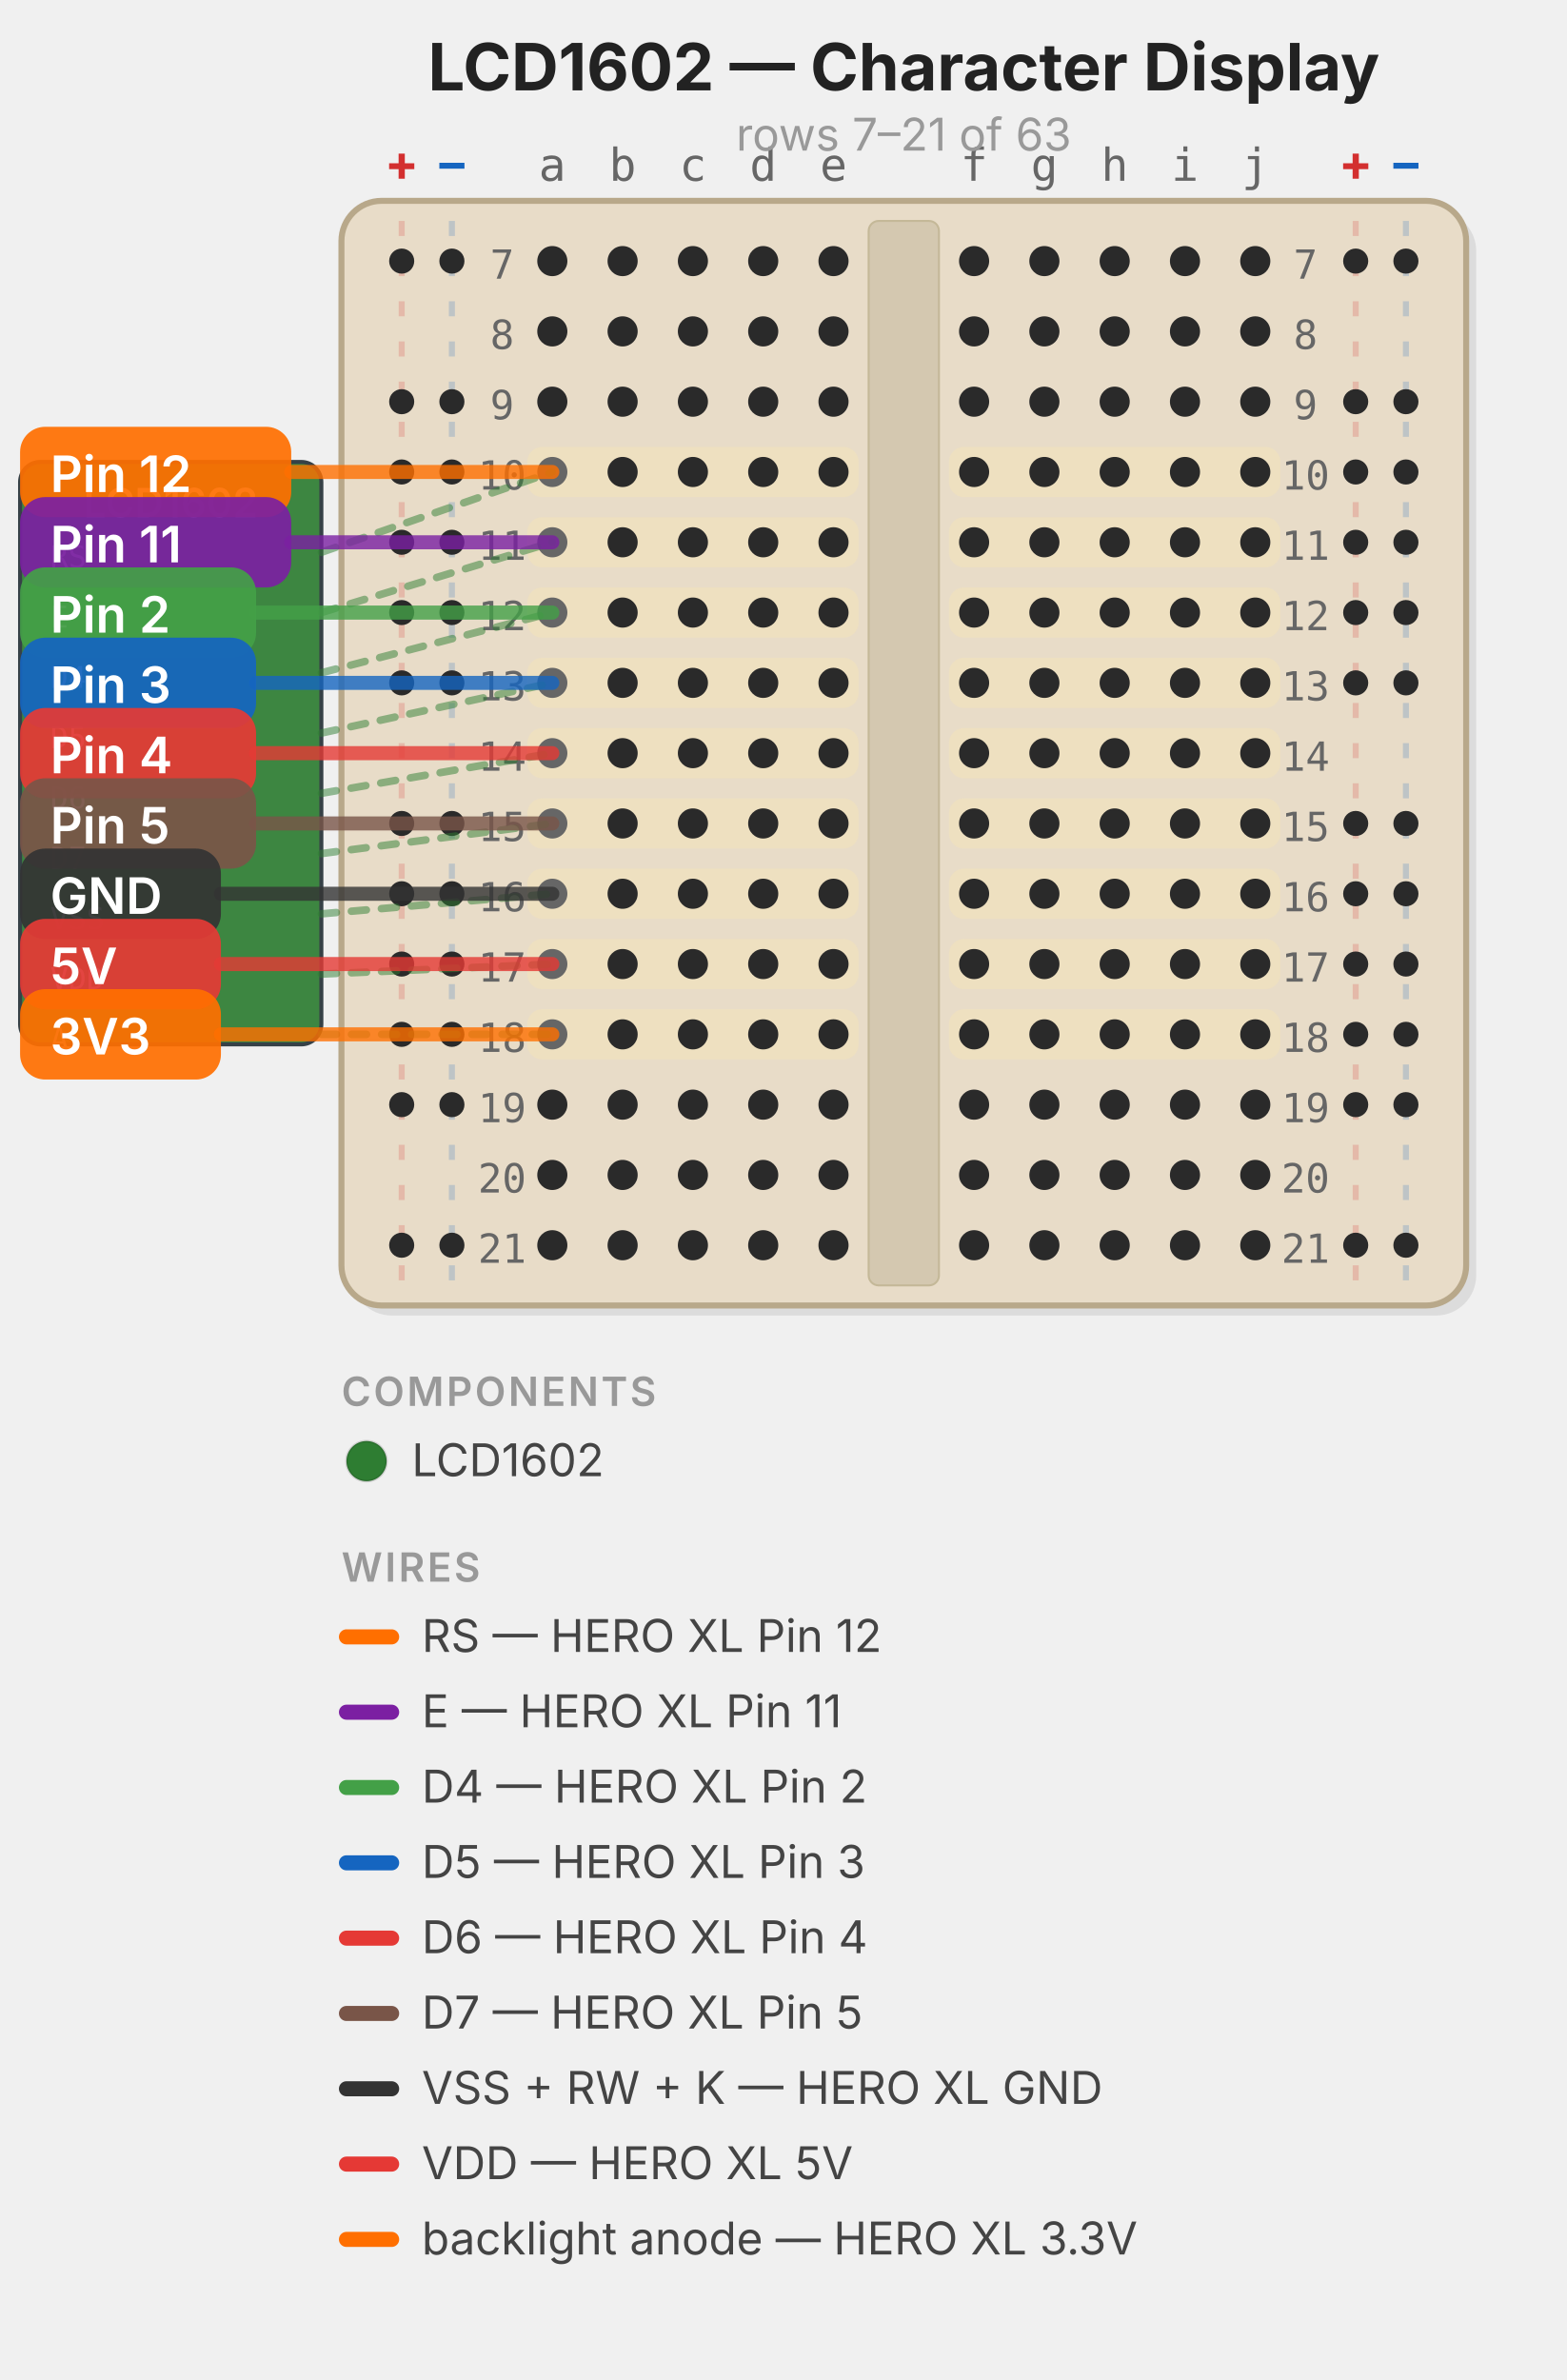
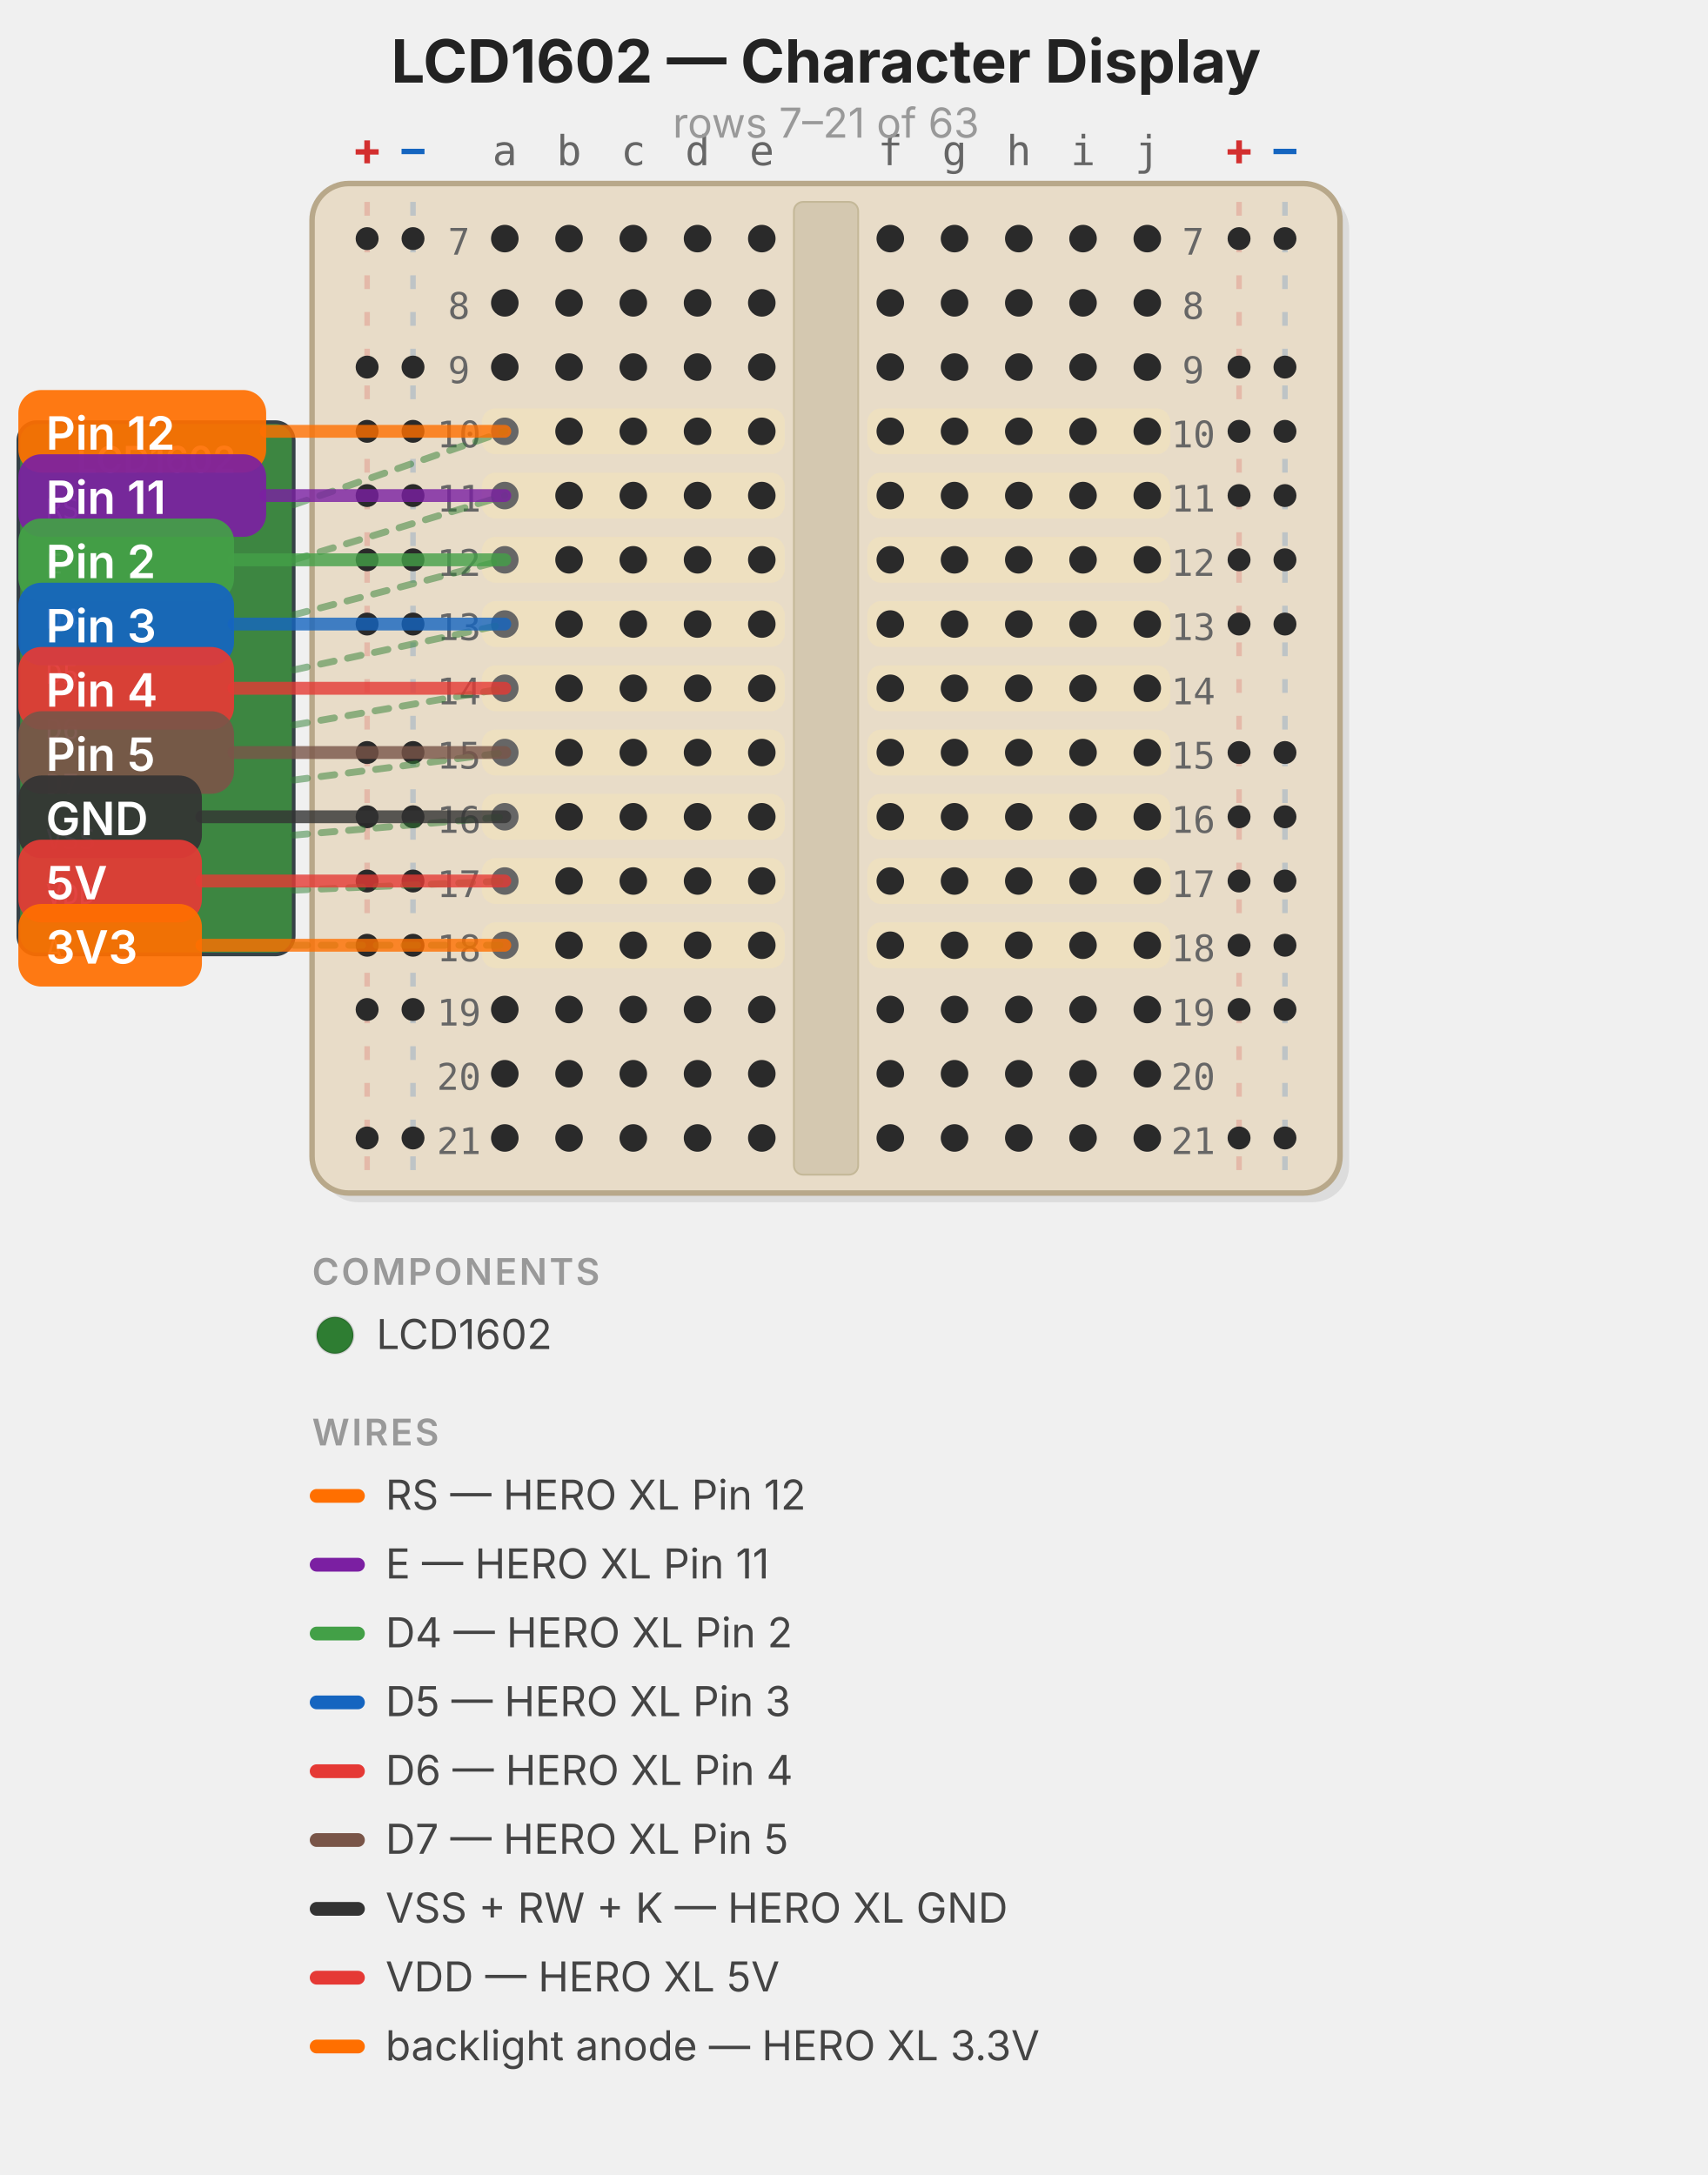
- <svg xmlns="http://www.w3.org/2000/svg" viewBox="0 0 312 474" width="312" height="474" style="background:#fff">
+ <svg xmlns="http://www.w3.org/2000/svg" viewBox="0 0 372 474" width="372" height="474" style="background:#fff">
  <rect x="70.0" y="42.0" width="224.0" height="220.0" rx="8" fill="#00000015" />
  <rect x="68.0" y="40.0" width="224.0" height="220.0" rx="8" fill="#e8dcc8" stroke="#b8a88a" stroke-width="1.2" />
  <rect x="173.0" y="44.0" width="14.0" height="212.0" rx="2" fill="#d4c8b0" stroke="#c4b898" stroke-width="0.4" />
  <line x1="80.0" y1="44.0" x2="80.0" y2="256.0" stroke="#d32f2f" stroke-width="1.2" opacity="0.2" stroke-dasharray="3,5" />
  <line x1="90.0" y1="44.0" x2="90.0" y2="256.0" stroke="#1565c0" stroke-width="1.2" opacity="0.2" stroke-dasharray="3,5" />
  <line x1="270.0" y1="44.0" x2="270.0" y2="256.0" stroke="#d32f2f" stroke-width="1.2" opacity="0.2" stroke-dasharray="3,5" />
  <line x1="280.0" y1="44.0" x2="280.0" y2="256.0" stroke="#1565c0" stroke-width="1.2" opacity="0.2" stroke-dasharray="3,5" />
  <rect x="105.0" y="89.0" width="66.0" height="10.0" rx="3" fill="#ffeaa7" opacity="0.25" />
  <rect x="189.0" y="89.0" width="66.0" height="10.0" rx="3" fill="#ffeaa7" opacity="0.25" />
  <rect x="105.0" y="103.0" width="66.0" height="10.0" rx="3" fill="#ffeaa7" opacity="0.25" />
  <rect x="189.0" y="103.0" width="66.0" height="10.0" rx="3" fill="#ffeaa7" opacity="0.25" />
  <rect x="105.0" y="117.0" width="66.0" height="10.0" rx="3" fill="#ffeaa7" opacity="0.25" />
  <rect x="189.0" y="117.0" width="66.0" height="10.0" rx="3" fill="#ffeaa7" opacity="0.25" />
  <rect x="105.0" y="131.0" width="66.0" height="10.0" rx="3" fill="#ffeaa7" opacity="0.25" />
  <rect x="189.0" y="131.0" width="66.0" height="10.0" rx="3" fill="#ffeaa7" opacity="0.25" />
  <rect x="105.0" y="145.0" width="66.0" height="10.0" rx="3" fill="#ffeaa7" opacity="0.25" />
  <rect x="189.0" y="145.0" width="66.0" height="10.0" rx="3" fill="#ffeaa7" opacity="0.25" />
  <rect x="105.0" y="159.0" width="66.0" height="10.0" rx="3" fill="#ffeaa7" opacity="0.25" />
  <rect x="189.0" y="159.0" width="66.0" height="10.0" rx="3" fill="#ffeaa7" opacity="0.25" />
  <rect x="105.0" y="173.0" width="66.0" height="10.0" rx="3" fill="#ffeaa7" opacity="0.25" />
  <rect x="189.0" y="173.0" width="66.0" height="10.0" rx="3" fill="#ffeaa7" opacity="0.25" />
  <rect x="105.0" y="187.0" width="66.0" height="10.0" rx="3" fill="#ffeaa7" opacity="0.25" />
  <rect x="189.0" y="187.0" width="66.0" height="10.0" rx="3" fill="#ffeaa7" opacity="0.25" />
  <rect x="105.0" y="201.0" width="66.0" height="10.0" rx="3" fill="#ffeaa7" opacity="0.25" />
  <rect x="189.0" y="201.0" width="66.0" height="10.0" rx="3" fill="#ffeaa7" opacity="0.25" />
  <circle cx="110.0" cy="52.0" r="3.0" fill="#2a2a2a" />
  <circle cx="110.0" cy="66.0" r="3.0" fill="#2a2a2a" />
  <circle cx="110.0" cy="80.0" r="3.0" fill="#2a2a2a" />
  <circle cx="110.0" cy="94.0" r="3.0" fill="#666" />
  <circle cx="110.0" cy="108.0" r="3.0" fill="#666" />
  <circle cx="110.0" cy="122.0" r="3.0" fill="#666" />
  <circle cx="110.0" cy="136.0" r="3.0" fill="#666" />
  <circle cx="110.0" cy="150.0" r="3.0" fill="#666" />
  <circle cx="110.0" cy="164.0" r="3.0" fill="#666" />
  <circle cx="110.0" cy="178.0" r="3.0" fill="#666" />
  <circle cx="110.0" cy="192.0" r="3.0" fill="#666" />
  <circle cx="110.0" cy="206.0" r="3.0" fill="#666" />
  <circle cx="110.0" cy="220.0" r="3.0" fill="#2a2a2a" />
  <circle cx="110.0" cy="234.0" r="3.0" fill="#2a2a2a" />
  <circle cx="110.0" cy="248.0" r="3.0" fill="#2a2a2a" />
  <circle cx="124.0" cy="52.0" r="3.0" fill="#2a2a2a" />
  <circle cx="124.0" cy="66.0" r="3.0" fill="#2a2a2a" />
  <circle cx="124.0" cy="80.0" r="3.0" fill="#2a2a2a" />
  <circle cx="124.0" cy="94.0" r="3.0" fill="#2a2a2a" />
  <circle cx="124.0" cy="108.0" r="3.0" fill="#2a2a2a" />
  <circle cx="124.0" cy="122.0" r="3.0" fill="#2a2a2a" />
  <circle cx="124.0" cy="136.0" r="3.0" fill="#2a2a2a" />
  <circle cx="124.0" cy="150.0" r="3.0" fill="#2a2a2a" />
  <circle cx="124.0" cy="164.0" r="3.0" fill="#2a2a2a" />
  <circle cx="124.0" cy="178.0" r="3.0" fill="#2a2a2a" />
  <circle cx="124.0" cy="192.0" r="3.0" fill="#2a2a2a" />
  <circle cx="124.0" cy="206.0" r="3.0" fill="#2a2a2a" />
  <circle cx="124.0" cy="220.0" r="3.0" fill="#2a2a2a" />
  <circle cx="124.0" cy="234.0" r="3.0" fill="#2a2a2a" />
  <circle cx="124.0" cy="248.0" r="3.0" fill="#2a2a2a" />
  <circle cx="138.0" cy="52.0" r="3.0" fill="#2a2a2a" />
  <circle cx="138.0" cy="66.0" r="3.0" fill="#2a2a2a" />
  <circle cx="138.0" cy="80.0" r="3.0" fill="#2a2a2a" />
  <circle cx="138.0" cy="94.0" r="3.0" fill="#2a2a2a" />
  <circle cx="138.0" cy="108.0" r="3.0" fill="#2a2a2a" />
  <circle cx="138.0" cy="122.0" r="3.0" fill="#2a2a2a" />
  <circle cx="138.0" cy="136.0" r="3.0" fill="#2a2a2a" />
  <circle cx="138.0" cy="150.0" r="3.0" fill="#2a2a2a" />
  <circle cx="138.0" cy="164.0" r="3.0" fill="#2a2a2a" />
  <circle cx="138.0" cy="178.0" r="3.0" fill="#2a2a2a" />
  <circle cx="138.0" cy="192.0" r="3.0" fill="#2a2a2a" />
  <circle cx="138.0" cy="206.0" r="3.0" fill="#2a2a2a" />
  <circle cx="138.0" cy="220.0" r="3.0" fill="#2a2a2a" />
  <circle cx="138.0" cy="234.0" r="3.0" fill="#2a2a2a" />
  <circle cx="138.0" cy="248.0" r="3.0" fill="#2a2a2a" />
  <circle cx="152.0" cy="52.0" r="3.0" fill="#2a2a2a" />
  <circle cx="152.0" cy="66.0" r="3.0" fill="#2a2a2a" />
  <circle cx="152.0" cy="80.0" r="3.0" fill="#2a2a2a" />
  <circle cx="152.0" cy="94.0" r="3.0" fill="#2a2a2a" />
  <circle cx="152.0" cy="108.0" r="3.0" fill="#2a2a2a" />
  <circle cx="152.0" cy="122.0" r="3.0" fill="#2a2a2a" />
  <circle cx="152.0" cy="136.0" r="3.0" fill="#2a2a2a" />
  <circle cx="152.0" cy="150.0" r="3.0" fill="#2a2a2a" />
  <circle cx="152.0" cy="164.0" r="3.0" fill="#2a2a2a" />
  <circle cx="152.0" cy="178.0" r="3.0" fill="#2a2a2a" />
  <circle cx="152.0" cy="192.0" r="3.0" fill="#2a2a2a" />
  <circle cx="152.0" cy="206.0" r="3.0" fill="#2a2a2a" />
  <circle cx="152.0" cy="220.0" r="3.0" fill="#2a2a2a" />
  <circle cx="152.0" cy="234.0" r="3.0" fill="#2a2a2a" />
  <circle cx="152.0" cy="248.0" r="3.0" fill="#2a2a2a" />
  <circle cx="166.0" cy="52.0" r="3.0" fill="#2a2a2a" />
  <circle cx="166.0" cy="66.0" r="3.0" fill="#2a2a2a" />
  <circle cx="166.0" cy="80.0" r="3.0" fill="#2a2a2a" />
  <circle cx="166.0" cy="94.0" r="3.0" fill="#2a2a2a" />
  <circle cx="166.0" cy="108.0" r="3.0" fill="#2a2a2a" />
  <circle cx="166.0" cy="122.0" r="3.0" fill="#2a2a2a" />
  <circle cx="166.0" cy="136.0" r="3.0" fill="#2a2a2a" />
  <circle cx="166.0" cy="150.0" r="3.0" fill="#2a2a2a" />
  <circle cx="166.0" cy="164.0" r="3.0" fill="#2a2a2a" />
  <circle cx="166.0" cy="178.0" r="3.0" fill="#2a2a2a" />
  <circle cx="166.0" cy="192.0" r="3.0" fill="#2a2a2a" />
  <circle cx="166.0" cy="206.0" r="3.0" fill="#2a2a2a" />
  <circle cx="166.0" cy="220.0" r="3.0" fill="#2a2a2a" />
  <circle cx="166.0" cy="234.0" r="3.0" fill="#2a2a2a" />
  <circle cx="166.0" cy="248.0" r="3.0" fill="#2a2a2a" />
  <circle cx="194.0" cy="52.0" r="3.0" fill="#2a2a2a" />
  <circle cx="194.0" cy="66.0" r="3.0" fill="#2a2a2a" />
  <circle cx="194.0" cy="80.0" r="3.0" fill="#2a2a2a" />
  <circle cx="194.0" cy="94.0" r="3.0" fill="#2a2a2a" />
  <circle cx="194.0" cy="108.0" r="3.0" fill="#2a2a2a" />
  <circle cx="194.0" cy="122.0" r="3.0" fill="#2a2a2a" />
  <circle cx="194.0" cy="136.0" r="3.0" fill="#2a2a2a" />
  <circle cx="194.0" cy="150.0" r="3.0" fill="#2a2a2a" />
  <circle cx="194.0" cy="164.0" r="3.0" fill="#2a2a2a" />
  <circle cx="194.0" cy="178.0" r="3.0" fill="#2a2a2a" />
  <circle cx="194.0" cy="192.0" r="3.0" fill="#2a2a2a" />
  <circle cx="194.0" cy="206.0" r="3.0" fill="#2a2a2a" />
  <circle cx="194.0" cy="220.0" r="3.0" fill="#2a2a2a" />
  <circle cx="194.0" cy="234.0" r="3.0" fill="#2a2a2a" />
  <circle cx="194.0" cy="248.0" r="3.0" fill="#2a2a2a" />
  <circle cx="208.0" cy="52.0" r="3.0" fill="#2a2a2a" />
  <circle cx="208.0" cy="66.0" r="3.0" fill="#2a2a2a" />
  <circle cx="208.0" cy="80.0" r="3.0" fill="#2a2a2a" />
  <circle cx="208.0" cy="94.0" r="3.0" fill="#2a2a2a" />
  <circle cx="208.0" cy="108.0" r="3.0" fill="#2a2a2a" />
  <circle cx="208.0" cy="122.0" r="3.0" fill="#2a2a2a" />
  <circle cx="208.0" cy="136.0" r="3.0" fill="#2a2a2a" />
  <circle cx="208.0" cy="150.0" r="3.0" fill="#2a2a2a" />
  <circle cx="208.0" cy="164.0" r="3.0" fill="#2a2a2a" />
  <circle cx="208.0" cy="178.0" r="3.0" fill="#2a2a2a" />
  <circle cx="208.0" cy="192.0" r="3.0" fill="#2a2a2a" />
  <circle cx="208.0" cy="206.0" r="3.0" fill="#2a2a2a" />
  <circle cx="208.0" cy="220.0" r="3.0" fill="#2a2a2a" />
  <circle cx="208.0" cy="234.0" r="3.0" fill="#2a2a2a" />
  <circle cx="208.0" cy="248.0" r="3.0" fill="#2a2a2a" />
  <circle cx="222.0" cy="52.0" r="3.0" fill="#2a2a2a" />
  <circle cx="222.0" cy="66.0" r="3.0" fill="#2a2a2a" />
  <circle cx="222.0" cy="80.0" r="3.0" fill="#2a2a2a" />
  <circle cx="222.0" cy="94.0" r="3.0" fill="#2a2a2a" />
  <circle cx="222.0" cy="108.0" r="3.0" fill="#2a2a2a" />
  <circle cx="222.0" cy="122.0" r="3.0" fill="#2a2a2a" />
  <circle cx="222.0" cy="136.0" r="3.0" fill="#2a2a2a" />
  <circle cx="222.0" cy="150.0" r="3.0" fill="#2a2a2a" />
  <circle cx="222.0" cy="164.0" r="3.0" fill="#2a2a2a" />
  <circle cx="222.0" cy="178.0" r="3.0" fill="#2a2a2a" />
  <circle cx="222.0" cy="192.0" r="3.0" fill="#2a2a2a" />
  <circle cx="222.0" cy="206.0" r="3.0" fill="#2a2a2a" />
  <circle cx="222.0" cy="220.0" r="3.0" fill="#2a2a2a" />
  <circle cx="222.0" cy="234.0" r="3.0" fill="#2a2a2a" />
  <circle cx="222.0" cy="248.0" r="3.0" fill="#2a2a2a" />
  <circle cx="236.0" cy="52.0" r="3.0" fill="#2a2a2a" />
  <circle cx="236.0" cy="66.0" r="3.0" fill="#2a2a2a" />
  <circle cx="236.0" cy="80.0" r="3.0" fill="#2a2a2a" />
  <circle cx="236.0" cy="94.0" r="3.0" fill="#2a2a2a" />
  <circle cx="236.0" cy="108.0" r="3.0" fill="#2a2a2a" />
  <circle cx="236.0" cy="122.0" r="3.0" fill="#2a2a2a" />
  <circle cx="236.0" cy="136.0" r="3.0" fill="#2a2a2a" />
  <circle cx="236.0" cy="150.0" r="3.0" fill="#2a2a2a" />
  <circle cx="236.0" cy="164.0" r="3.0" fill="#2a2a2a" />
  <circle cx="236.0" cy="178.0" r="3.0" fill="#2a2a2a" />
  <circle cx="236.0" cy="192.0" r="3.0" fill="#2a2a2a" />
  <circle cx="236.0" cy="206.0" r="3.0" fill="#2a2a2a" />
  <circle cx="236.0" cy="220.0" r="3.0" fill="#2a2a2a" />
  <circle cx="236.0" cy="234.0" r="3.0" fill="#2a2a2a" />
  <circle cx="236.0" cy="248.0" r="3.0" fill="#2a2a2a" />
  <circle cx="250.0" cy="52.0" r="3.0" fill="#2a2a2a" />
  <circle cx="250.0" cy="66.0" r="3.0" fill="#2a2a2a" />
  <circle cx="250.0" cy="80.0" r="3.0" fill="#2a2a2a" />
  <circle cx="250.0" cy="94.0" r="3.0" fill="#2a2a2a" />
  <circle cx="250.0" cy="108.0" r="3.0" fill="#2a2a2a" />
  <circle cx="250.0" cy="122.0" r="3.0" fill="#2a2a2a" />
  <circle cx="250.0" cy="136.0" r="3.0" fill="#2a2a2a" />
  <circle cx="250.0" cy="150.0" r="3.0" fill="#2a2a2a" />
  <circle cx="250.0" cy="164.0" r="3.0" fill="#2a2a2a" />
  <circle cx="250.0" cy="178.0" r="3.0" fill="#2a2a2a" />
  <circle cx="250.0" cy="192.0" r="3.0" fill="#2a2a2a" />
  <circle cx="250.0" cy="206.0" r="3.0" fill="#2a2a2a" />
  <circle cx="250.0" cy="220.0" r="3.0" fill="#2a2a2a" />
  <circle cx="250.0" cy="234.0" r="3.0" fill="#2a2a2a" />
  <circle cx="250.0" cy="248.0" r="3.0" fill="#2a2a2a" />
  <circle cx="80.0" cy="52.0" r="2.5" fill="#2a2a2a" />
  <circle cx="80.0" cy="80.0" r="2.5" fill="#2a2a2a" />
  <circle cx="80.0" cy="94.0" r="2.5" fill="#2a2a2a" />
  <circle cx="80.0" cy="108.0" r="2.5" fill="#2a2a2a" />
  <circle cx="80.0" cy="122.0" r="2.5" fill="#2a2a2a" />
  <circle cx="80.0" cy="136.0" r="2.5" fill="#2a2a2a" />
  <circle cx="80.0" cy="164.0" r="2.5" fill="#2a2a2a" />
  <circle cx="80.0" cy="178.0" r="2.5" fill="#2a2a2a" />
  <circle cx="80.0" cy="192.0" r="2.5" fill="#2a2a2a" />
  <circle cx="80.0" cy="206.0" r="2.5" fill="#2a2a2a" />
  <circle cx="80.0" cy="220.0" r="2.5" fill="#2a2a2a" />
  <circle cx="80.0" cy="248.0" r="2.5" fill="#2a2a2a" />
  <circle cx="90.0" cy="52.0" r="2.5" fill="#2a2a2a" />
  <circle cx="90.0" cy="80.0" r="2.5" fill="#2a2a2a" />
  <circle cx="90.0" cy="94.0" r="2.5" fill="#2a2a2a" />
  <circle cx="90.0" cy="108.0" r="2.5" fill="#2a2a2a" />
  <circle cx="90.0" cy="122.0" r="2.5" fill="#2a2a2a" />
  <circle cx="90.0" cy="136.0" r="2.5" fill="#2a2a2a" />
  <circle cx="90.0" cy="164.0" r="2.5" fill="#2a2a2a" />
  <circle cx="90.0" cy="178.0" r="2.5" fill="#2a2a2a" />
  <circle cx="90.0" cy="192.0" r="2.5" fill="#2a2a2a" />
  <circle cx="90.0" cy="206.0" r="2.5" fill="#2a2a2a" />
  <circle cx="90.0" cy="220.0" r="2.5" fill="#2a2a2a" />
  <circle cx="90.0" cy="248.0" r="2.5" fill="#2a2a2a" />
  <circle cx="270.0" cy="52.0" r="2.5" fill="#2a2a2a" />
  <circle cx="270.0" cy="80.0" r="2.5" fill="#2a2a2a" />
  <circle cx="270.0" cy="94.0" r="2.5" fill="#2a2a2a" />
  <circle cx="270.0" cy="108.0" r="2.5" fill="#2a2a2a" />
  <circle cx="270.0" cy="122.0" r="2.5" fill="#2a2a2a" />
  <circle cx="270.0" cy="136.0" r="2.5" fill="#2a2a2a" />
  <circle cx="270.0" cy="164.0" r="2.5" fill="#2a2a2a" />
  <circle cx="270.0" cy="178.0" r="2.5" fill="#2a2a2a" />
  <circle cx="270.0" cy="192.0" r="2.5" fill="#2a2a2a" />
  <circle cx="270.0" cy="206.0" r="2.5" fill="#2a2a2a" />
  <circle cx="270.0" cy="220.0" r="2.5" fill="#2a2a2a" />
  <circle cx="270.0" cy="248.0" r="2.5" fill="#2a2a2a" />
  <circle cx="280.0" cy="52.0" r="2.5" fill="#2a2a2a" />
  <circle cx="280.0" cy="80.0" r="2.5" fill="#2a2a2a" />
  <circle cx="280.0" cy="94.0" r="2.5" fill="#2a2a2a" />
  <circle cx="280.0" cy="108.0" r="2.5" fill="#2a2a2a" />
  <circle cx="280.0" cy="122.0" r="2.5" fill="#2a2a2a" />
  <circle cx="280.0" cy="136.0" r="2.5" fill="#2a2a2a" />
  <circle cx="280.0" cy="164.0" r="2.5" fill="#2a2a2a" />
  <circle cx="280.0" cy="178.0" r="2.5" fill="#2a2a2a" />
  <circle cx="280.0" cy="192.0" r="2.5" fill="#2a2a2a" />
  <circle cx="280.0" cy="206.0" r="2.5" fill="#2a2a2a" />
  <circle cx="280.0" cy="220.0" r="2.5" fill="#2a2a2a" />
  <circle cx="280.0" cy="248.0" r="2.5" fill="#2a2a2a" />
  <text x="110.0" y="36.0" font-size="9" fill="#666" text-anchor="middle" font-family="'SF Mono', 'Cascadia Code', 'Fira Code', monospace">a</text>
  <text x="124.0" y="36.0" font-size="9" fill="#666" text-anchor="middle" font-family="'SF Mono', 'Cascadia Code', 'Fira Code', monospace">b</text>
  <text x="138.0" y="36.0" font-size="9" fill="#666" text-anchor="middle" font-family="'SF Mono', 'Cascadia Code', 'Fira Code', monospace">c</text>
  <text x="152.0" y="36.0" font-size="9" fill="#666" text-anchor="middle" font-family="'SF Mono', 'Cascadia Code', 'Fira Code', monospace">d</text>
  <text x="166.0" y="36.0" font-size="9" fill="#666" text-anchor="middle" font-family="'SF Mono', 'Cascadia Code', 'Fira Code', monospace">e</text>
  <text x="194.0" y="36.0" font-size="9" fill="#666" text-anchor="middle" font-family="'SF Mono', 'Cascadia Code', 'Fira Code', monospace">f</text>
  <text x="208.0" y="36.0" font-size="9" fill="#666" text-anchor="middle" font-family="'SF Mono', 'Cascadia Code', 'Fira Code', monospace">g</text>
  <text x="222.0" y="36.0" font-size="9" fill="#666" text-anchor="middle" font-family="'SF Mono', 'Cascadia Code', 'Fira Code', monospace">h</text>
  <text x="236.0" y="36.0" font-size="9" fill="#666" text-anchor="middle" font-family="'SF Mono', 'Cascadia Code', 'Fira Code', monospace">i</text>
  <text x="250.0" y="36.0" font-size="9" fill="#666" text-anchor="middle" font-family="'SF Mono', 'Cascadia Code', 'Fira Code', monospace">j</text>
  <text x="80.0" y="36.0" font-size="10" fill="#d32f2f" font-weight="bold" text-anchor="middle" font-family="system-ui, -apple-system, 'Segoe UI', sans-serif">+</text>
  <text x="90.0" y="36.0" font-size="10" fill="#1565c0" font-weight="bold" text-anchor="middle" font-family="system-ui, -apple-system, 'Segoe UI', sans-serif">–</text>
  <text x="270.0" y="36.0" font-size="10" fill="#d32f2f" font-weight="bold" text-anchor="middle" font-family="system-ui, -apple-system, 'Segoe UI', sans-serif">+</text>
  <text x="280.0" y="36.0" font-size="10" fill="#1565c0" font-weight="bold" text-anchor="middle" font-family="system-ui, -apple-system, 'Segoe UI', sans-serif">–</text>
  <text x="100.0" y="55.5" font-size="8" fill="#666" text-anchor="middle" font-family="'SF Mono', 'Cascadia Code', 'Fira Code', monospace">7</text>
  <text x="260.0" y="55.5" font-size="8" fill="#666" text-anchor="middle" font-family="'SF Mono', 'Cascadia Code', 'Fira Code', monospace">7</text>
  <text x="100.0" y="69.5" font-size="8" fill="#666" text-anchor="middle" font-family="'SF Mono', 'Cascadia Code', 'Fira Code', monospace">8</text>
  <text x="260.0" y="69.5" font-size="8" fill="#666" text-anchor="middle" font-family="'SF Mono', 'Cascadia Code', 'Fira Code', monospace">8</text>
  <text x="100.0" y="83.5" font-size="8" fill="#666" text-anchor="middle" font-family="'SF Mono', 'Cascadia Code', 'Fira Code', monospace">9</text>
  <text x="260.0" y="83.5" font-size="8" fill="#666" text-anchor="middle" font-family="'SF Mono', 'Cascadia Code', 'Fira Code', monospace">9</text>
  <text x="100.0" y="97.5" font-size="8" fill="#666" text-anchor="middle" font-family="'SF Mono', 'Cascadia Code', 'Fira Code', monospace">10</text>
  <text x="260.0" y="97.5" font-size="8" fill="#666" text-anchor="middle" font-family="'SF Mono', 'Cascadia Code', 'Fira Code', monospace">10</text>
  <text x="100.0" y="111.5" font-size="8" fill="#666" text-anchor="middle" font-family="'SF Mono', 'Cascadia Code', 'Fira Code', monospace">11</text>
  <text x="260.0" y="111.5" font-size="8" fill="#666" text-anchor="middle" font-family="'SF Mono', 'Cascadia Code', 'Fira Code', monospace">11</text>
  <text x="100.0" y="125.5" font-size="8" fill="#666" text-anchor="middle" font-family="'SF Mono', 'Cascadia Code', 'Fira Code', monospace">12</text>
  <text x="260.0" y="125.5" font-size="8" fill="#666" text-anchor="middle" font-family="'SF Mono', 'Cascadia Code', 'Fira Code', monospace">12</text>
  <text x="100.0" y="139.5" font-size="8" fill="#666" text-anchor="middle" font-family="'SF Mono', 'Cascadia Code', 'Fira Code', monospace">13</text>
  <text x="260.0" y="139.5" font-size="8" fill="#666" text-anchor="middle" font-family="'SF Mono', 'Cascadia Code', 'Fira Code', monospace">13</text>
  <text x="100.0" y="153.5" font-size="8" fill="#666" text-anchor="middle" font-family="'SF Mono', 'Cascadia Code', 'Fira Code', monospace">14</text>
  <text x="260.0" y="153.5" font-size="8" fill="#666" text-anchor="middle" font-family="'SF Mono', 'Cascadia Code', 'Fira Code', monospace">14</text>
  <text x="100.0" y="167.5" font-size="8" fill="#666" text-anchor="middle" font-family="'SF Mono', 'Cascadia Code', 'Fira Code', monospace">15</text>
  <text x="260.0" y="167.5" font-size="8" fill="#666" text-anchor="middle" font-family="'SF Mono', 'Cascadia Code', 'Fira Code', monospace">15</text>
  <text x="100.0" y="181.5" font-size="8" fill="#666" text-anchor="middle" font-family="'SF Mono', 'Cascadia Code', 'Fira Code', monospace">16</text>
  <text x="260.0" y="181.5" font-size="8" fill="#666" text-anchor="middle" font-family="'SF Mono', 'Cascadia Code', 'Fira Code', monospace">16</text>
  <text x="100.0" y="195.5" font-size="8" fill="#666" text-anchor="middle" font-family="'SF Mono', 'Cascadia Code', 'Fira Code', monospace">17</text>
  <text x="260.0" y="195.5" font-size="8" fill="#666" text-anchor="middle" font-family="'SF Mono', 'Cascadia Code', 'Fira Code', monospace">17</text>
  <text x="100.0" y="209.5" font-size="8" fill="#666" text-anchor="middle" font-family="'SF Mono', 'Cascadia Code', 'Fira Code', monospace">18</text>
  <text x="260.0" y="209.5" font-size="8" fill="#666" text-anchor="middle" font-family="'SF Mono', 'Cascadia Code', 'Fira Code', monospace">18</text>
  <text x="100.0" y="223.5" font-size="8" fill="#666" text-anchor="middle" font-family="'SF Mono', 'Cascadia Code', 'Fira Code', monospace">19</text>
  <text x="260.0" y="223.5" font-size="8" fill="#666" text-anchor="middle" font-family="'SF Mono', 'Cascadia Code', 'Fira Code', monospace">19</text>
  <text x="100.0" y="237.5" font-size="8" fill="#666" text-anchor="middle" font-family="'SF Mono', 'Cascadia Code', 'Fira Code', monospace">20</text>
  <text x="260.0" y="237.5" font-size="8" fill="#666" text-anchor="middle" font-family="'SF Mono', 'Cascadia Code', 'Fira Code', monospace">20</text>
  <text x="100.0" y="251.5" font-size="8" fill="#666" text-anchor="middle" font-family="'SF Mono', 'Cascadia Code', 'Fira Code', monospace">21</text>
  <text x="260.0" y="251.5" font-size="8" fill="#666" text-anchor="middle" font-family="'SF Mono', 'Cascadia Code', 'Fira Code', monospace">21</text>
  <rect x="4.0" y="92.0" width="60.0" height="116.0" rx="4" fill="#2e7d32" stroke="#263238" stroke-width="0.8" opacity="0.92" />
  <text x="34.0" y="103.0" font-size="8" fill="white" font-weight="600" text-anchor="middle" font-family="system-ui, -apple-system, 'Segoe UI', sans-serif">LCD1602</text>
  <text x="10.0" y="113.0" font-size="6" fill="#ccc" font-family="'SF Mono', 'Cascadia Code', 'Fira Code', monospace">RS</text>
  <line x1="64.0" y1="110.0" x2="110.0" y2="94.0" stroke="#2e7d32" stroke-width="1.5" stroke-linecap="round" opacity="0.5" stroke-dasharray="3,3" />
  <text x="10.0" y="125.0" font-size="6" fill="#ccc" font-family="'SF Mono', 'Cascadia Code', 'Fira Code', monospace">E</text>
  <line x1="64.0" y1="122.0" x2="110.0" y2="108.0" stroke="#2e7d32" stroke-width="1.5" stroke-linecap="round" opacity="0.5" stroke-dasharray="3,3" />
  <text x="10.0" y="137.0" font-size="6" fill="#ccc" font-family="'SF Mono', 'Cascadia Code', 'Fira Code', monospace">D4</text>
  <line x1="64.0" y1="134.0" x2="110.0" y2="122.0" stroke="#2e7d32" stroke-width="1.5" stroke-linecap="round" opacity="0.5" stroke-dasharray="3,3" />
  <text x="10.0" y="149.0" font-size="6" fill="#ccc" font-family="'SF Mono', 'Cascadia Code', 'Fira Code', monospace">D5</text>
  <line x1="64.0" y1="146.0" x2="110.0" y2="136.0" stroke="#2e7d32" stroke-width="1.5" stroke-linecap="round" opacity="0.5" stroke-dasharray="3,3" />
  <text x="10.0" y="161.0" font-size="6" fill="#ccc" font-family="'SF Mono', 'Cascadia Code', 'Fira Code', monospace">D6</text>
  <line x1="64.0" y1="158.0" x2="110.0" y2="150.0" stroke="#2e7d32" stroke-width="1.5" stroke-linecap="round" opacity="0.5" stroke-dasharray="3,3" />
  <text x="10.0" y="173.0" font-size="6" fill="#ccc" font-family="'SF Mono', 'Cascadia Code', 'Fira Code', monospace">D7</text>
  <line x1="64.0" y1="170.0" x2="110.0" y2="164.0" stroke="#2e7d32" stroke-width="1.5" stroke-linecap="round" opacity="0.5" stroke-dasharray="3,3" />
  <text x="10.0" y="185.0" font-size="6" fill="#ccc" font-family="'SF Mono', 'Cascadia Code', 'Fira Code', monospace">VSS</text>
  <line x1="64.0" y1="182.0" x2="110.0" y2="178.0" stroke="#2e7d32" stroke-width="1.5" stroke-linecap="round" opacity="0.5" stroke-dasharray="3,3" />
  <text x="10.0" y="197.0" font-size="6" fill="#ccc" font-family="'SF Mono', 'Cascadia Code', 'Fira Code', monospace">VDD</text>
  <line x1="64.0" y1="194.0" x2="110.0" y2="192.0" stroke="#2e7d32" stroke-width="1.5" stroke-linecap="round" opacity="0.5" stroke-dasharray="3,3" />
  <text x="10.0" y="209.0" font-size="6" fill="#ccc" font-family="'SF Mono', 'Cascadia Code', 'Fira Code', monospace">A</text>
  <line x1="64.0" y1="206.0" x2="110.0" y2="206.0" stroke="#2e7d32" stroke-width="1.5" stroke-linecap="round" opacity="0.5" stroke-dasharray="3,3" />
  <line x1="58.0" y1="94.0" x2="110.0" y2="94.0" stroke="#ff6f00" stroke-width="2.8" stroke-linecap="round" opacity="0.8" />
  <rect x="4.0" y="85.0" width="54.0" height="18.0" rx="5" fill="#ff6f00" opacity="0.92" />
  <text x="10.0" y="98.0" font-size="10" fill="white" font-weight="600" font-family="system-ui, -apple-system, 'Segoe UI', sans-serif">Pin 12</text>
  <line x1="58.0" y1="108.0" x2="110.0" y2="108.0" stroke="#7b1fa2" stroke-width="2.8" stroke-linecap="round" opacity="0.8" />
  <rect x="4.0" y="99.0" width="54.0" height="18.0" rx="5" fill="#7b1fa2" opacity="0.92" />
  <text x="10.0" y="112.0" font-size="10" fill="white" font-weight="600" font-family="system-ui, -apple-system, 'Segoe UI', sans-serif">Pin 11</text>
  <line x1="51.0" y1="122.0" x2="110.0" y2="122.0" stroke="#43a047" stroke-width="2.8" stroke-linecap="round" opacity="0.8" />
  <rect x="4.0" y="113.0" width="47.0" height="18.0" rx="5" fill="#43a047" opacity="0.92" />
  <text x="10.0" y="126.0" font-size="10" fill="white" font-weight="600" font-family="system-ui, -apple-system, 'Segoe UI', sans-serif">Pin 2</text>
  <line x1="51.0" y1="136.0" x2="110.0" y2="136.0" stroke="#1565c0" stroke-width="2.8" stroke-linecap="round" opacity="0.8" />
  <rect x="4.0" y="127.0" width="47.0" height="18.0" rx="5" fill="#1565c0" opacity="0.92" />
  <text x="10.0" y="140.0" font-size="10" fill="white" font-weight="600" font-family="system-ui, -apple-system, 'Segoe UI', sans-serif">Pin 3</text>
  <line x1="51.0" y1="150.0" x2="110.0" y2="150.0" stroke="#e53935" stroke-width="2.8" stroke-linecap="round" opacity="0.8" />
  <rect x="4.0" y="141.0" width="47.0" height="18.0" rx="5" fill="#e53935" opacity="0.92" />
  <text x="10.0" y="154.0" font-size="10" fill="white" font-weight="600" font-family="system-ui, -apple-system, 'Segoe UI', sans-serif">Pin 4</text>
  <line x1="51.0" y1="164.0" x2="110.0" y2="164.0" stroke="#795548" stroke-width="2.8" stroke-linecap="round" opacity="0.8" />
  <rect x="4.0" y="155.0" width="47.0" height="18.0" rx="5" fill="#795548" opacity="0.92" />
  <text x="10.0" y="168.0" font-size="10" fill="white" font-weight="600" font-family="system-ui, -apple-system, 'Segoe UI', sans-serif">Pin 5</text>
  <line x1="44.0" y1="178.0" x2="110.0" y2="178.0" stroke="#333333" stroke-width="2.8" stroke-linecap="round" opacity="0.8" />
  <rect x="4.0" y="169.0" width="40.0" height="18.0" rx="5" fill="#333333" opacity="0.92" />
  <text x="10.0" y="182.0" font-size="10" fill="white" font-weight="600" font-family="system-ui, -apple-system, 'Segoe UI', sans-serif">GND</text>
  <line x1="44.0" y1="192.0" x2="110.0" y2="192.0" stroke="#e53935" stroke-width="2.8" stroke-linecap="round" opacity="0.8" />
  <rect x="4.0" y="183.0" width="40.0" height="18.0" rx="5" fill="#e53935" opacity="0.92" />
  <text x="10.0" y="196.0" font-size="10" fill="white" font-weight="600" font-family="system-ui, -apple-system, 'Segoe UI', sans-serif">5V</text>
  <line x1="44.0" y1="206.0" x2="110.0" y2="206.0" stroke="#ff6f00" stroke-width="2.8" stroke-linecap="round" opacity="0.8" />
  <rect x="4.0" y="197.0" width="40.0" height="18.0" rx="5" fill="#ff6f00" opacity="0.92" />
  <text x="10.0" y="210.0" font-size="10" fill="white" font-weight="600" font-family="system-ui, -apple-system, 'Segoe UI', sans-serif">3V3</text>
  <text x="68.0" y="280.0" font-size="8" fill="#999" font-weight="600" letter-spacing="0.5" font-family="system-ui, -apple-system, 'Segoe UI', sans-serif">COMPONENTS</text>
  <circle cx="73.0" cy="291.0" r="4.0" fill="#2e7d32" stroke="#0002" stroke-width="0.5" />
  <text x="82.0" y="294.0" font-size="9" fill="#444" font-family="system-ui, -apple-system, 'Segoe UI', sans-serif">LCD1602</text>
  <text x="68.0" y="315.0" font-size="8" fill="#999" font-weight="600" letter-spacing="0.5" font-family="system-ui, -apple-system, 'Segoe UI', sans-serif">WIRES</text>
  <line x1="69.0" y1="326.0" x2="78.0" y2="326.0" stroke="#ff6f00" stroke-width="3" stroke-linecap="round" />
  <text x="84.0" y="329.0" font-size="9" fill="#444" font-family="system-ui, -apple-system, 'Segoe UI', sans-serif">RS — HERO XL Pin 12</text>
  <line x1="69.0" y1="341.0" x2="78.0" y2="341.0" stroke="#7b1fa2" stroke-width="3" stroke-linecap="round" />
  <text x="84.0" y="344.0" font-size="9" fill="#444" font-family="system-ui, -apple-system, 'Segoe UI', sans-serif">E — HERO XL Pin 11</text>
  <line x1="69.0" y1="356.0" x2="78.0" y2="356.0" stroke="#43a047" stroke-width="3" stroke-linecap="round" />
  <text x="84.0" y="359.0" font-size="9" fill="#444" font-family="system-ui, -apple-system, 'Segoe UI', sans-serif">D4 — HERO XL Pin 2</text>
  <line x1="69.0" y1="371.0" x2="78.0" y2="371.0" stroke="#1565c0" stroke-width="3" stroke-linecap="round" />
  <text x="84.0" y="374.0" font-size="9" fill="#444" font-family="system-ui, -apple-system, 'Segoe UI', sans-serif">D5 — HERO XL Pin 3</text>
  <line x1="69.0" y1="386.0" x2="78.0" y2="386.0" stroke="#e53935" stroke-width="3" stroke-linecap="round" />
  <text x="84.0" y="389.0" font-size="9" fill="#444" font-family="system-ui, -apple-system, 'Segoe UI', sans-serif">D6 — HERO XL Pin 4</text>
  <line x1="69.0" y1="401.0" x2="78.0" y2="401.0" stroke="#795548" stroke-width="3" stroke-linecap="round" />
  <text x="84.0" y="404.0" font-size="9" fill="#444" font-family="system-ui, -apple-system, 'Segoe UI', sans-serif">D7 — HERO XL Pin 5</text>
  <line x1="69.0" y1="416.0" x2="78.0" y2="416.0" stroke="#333333" stroke-width="3" stroke-linecap="round" />
  <text x="84.0" y="419.0" font-size="9" fill="#444" font-family="system-ui, -apple-system, 'Segoe UI', sans-serif">VSS + RW + K — HERO XL GND</text>
  <line x1="69.0" y1="431.0" x2="78.0" y2="431.0" stroke="#e53935" stroke-width="3" stroke-linecap="round" />
  <text x="84.0" y="434.0" font-size="9" fill="#444" font-family="system-ui, -apple-system, 'Segoe UI', sans-serif">VDD — HERO XL 5V</text>
  <line x1="69.0" y1="446.0" x2="78.0" y2="446.0" stroke="#ff6f00" stroke-width="3" stroke-linecap="round" />
  <text x="84.0" y="449.0" font-size="9" fill="#444" font-family="system-ui, -apple-system, 'Segoe UI', sans-serif">backlight anode — HERO XL 3.3V</text>
  <text x="180.0" y="18.0" font-size="13" fill="#222" font-weight="700" text-anchor="middle" font-family="system-ui, -apple-system, 'Segoe UI', sans-serif">LCD1602 — Character Display</text>
  <text x="180.0" y="30.0" font-size="9" fill="#999" text-anchor="middle" font-family="system-ui, -apple-system, 'Segoe UI', sans-serif">rows 7–21 of 63</text>
</svg>
